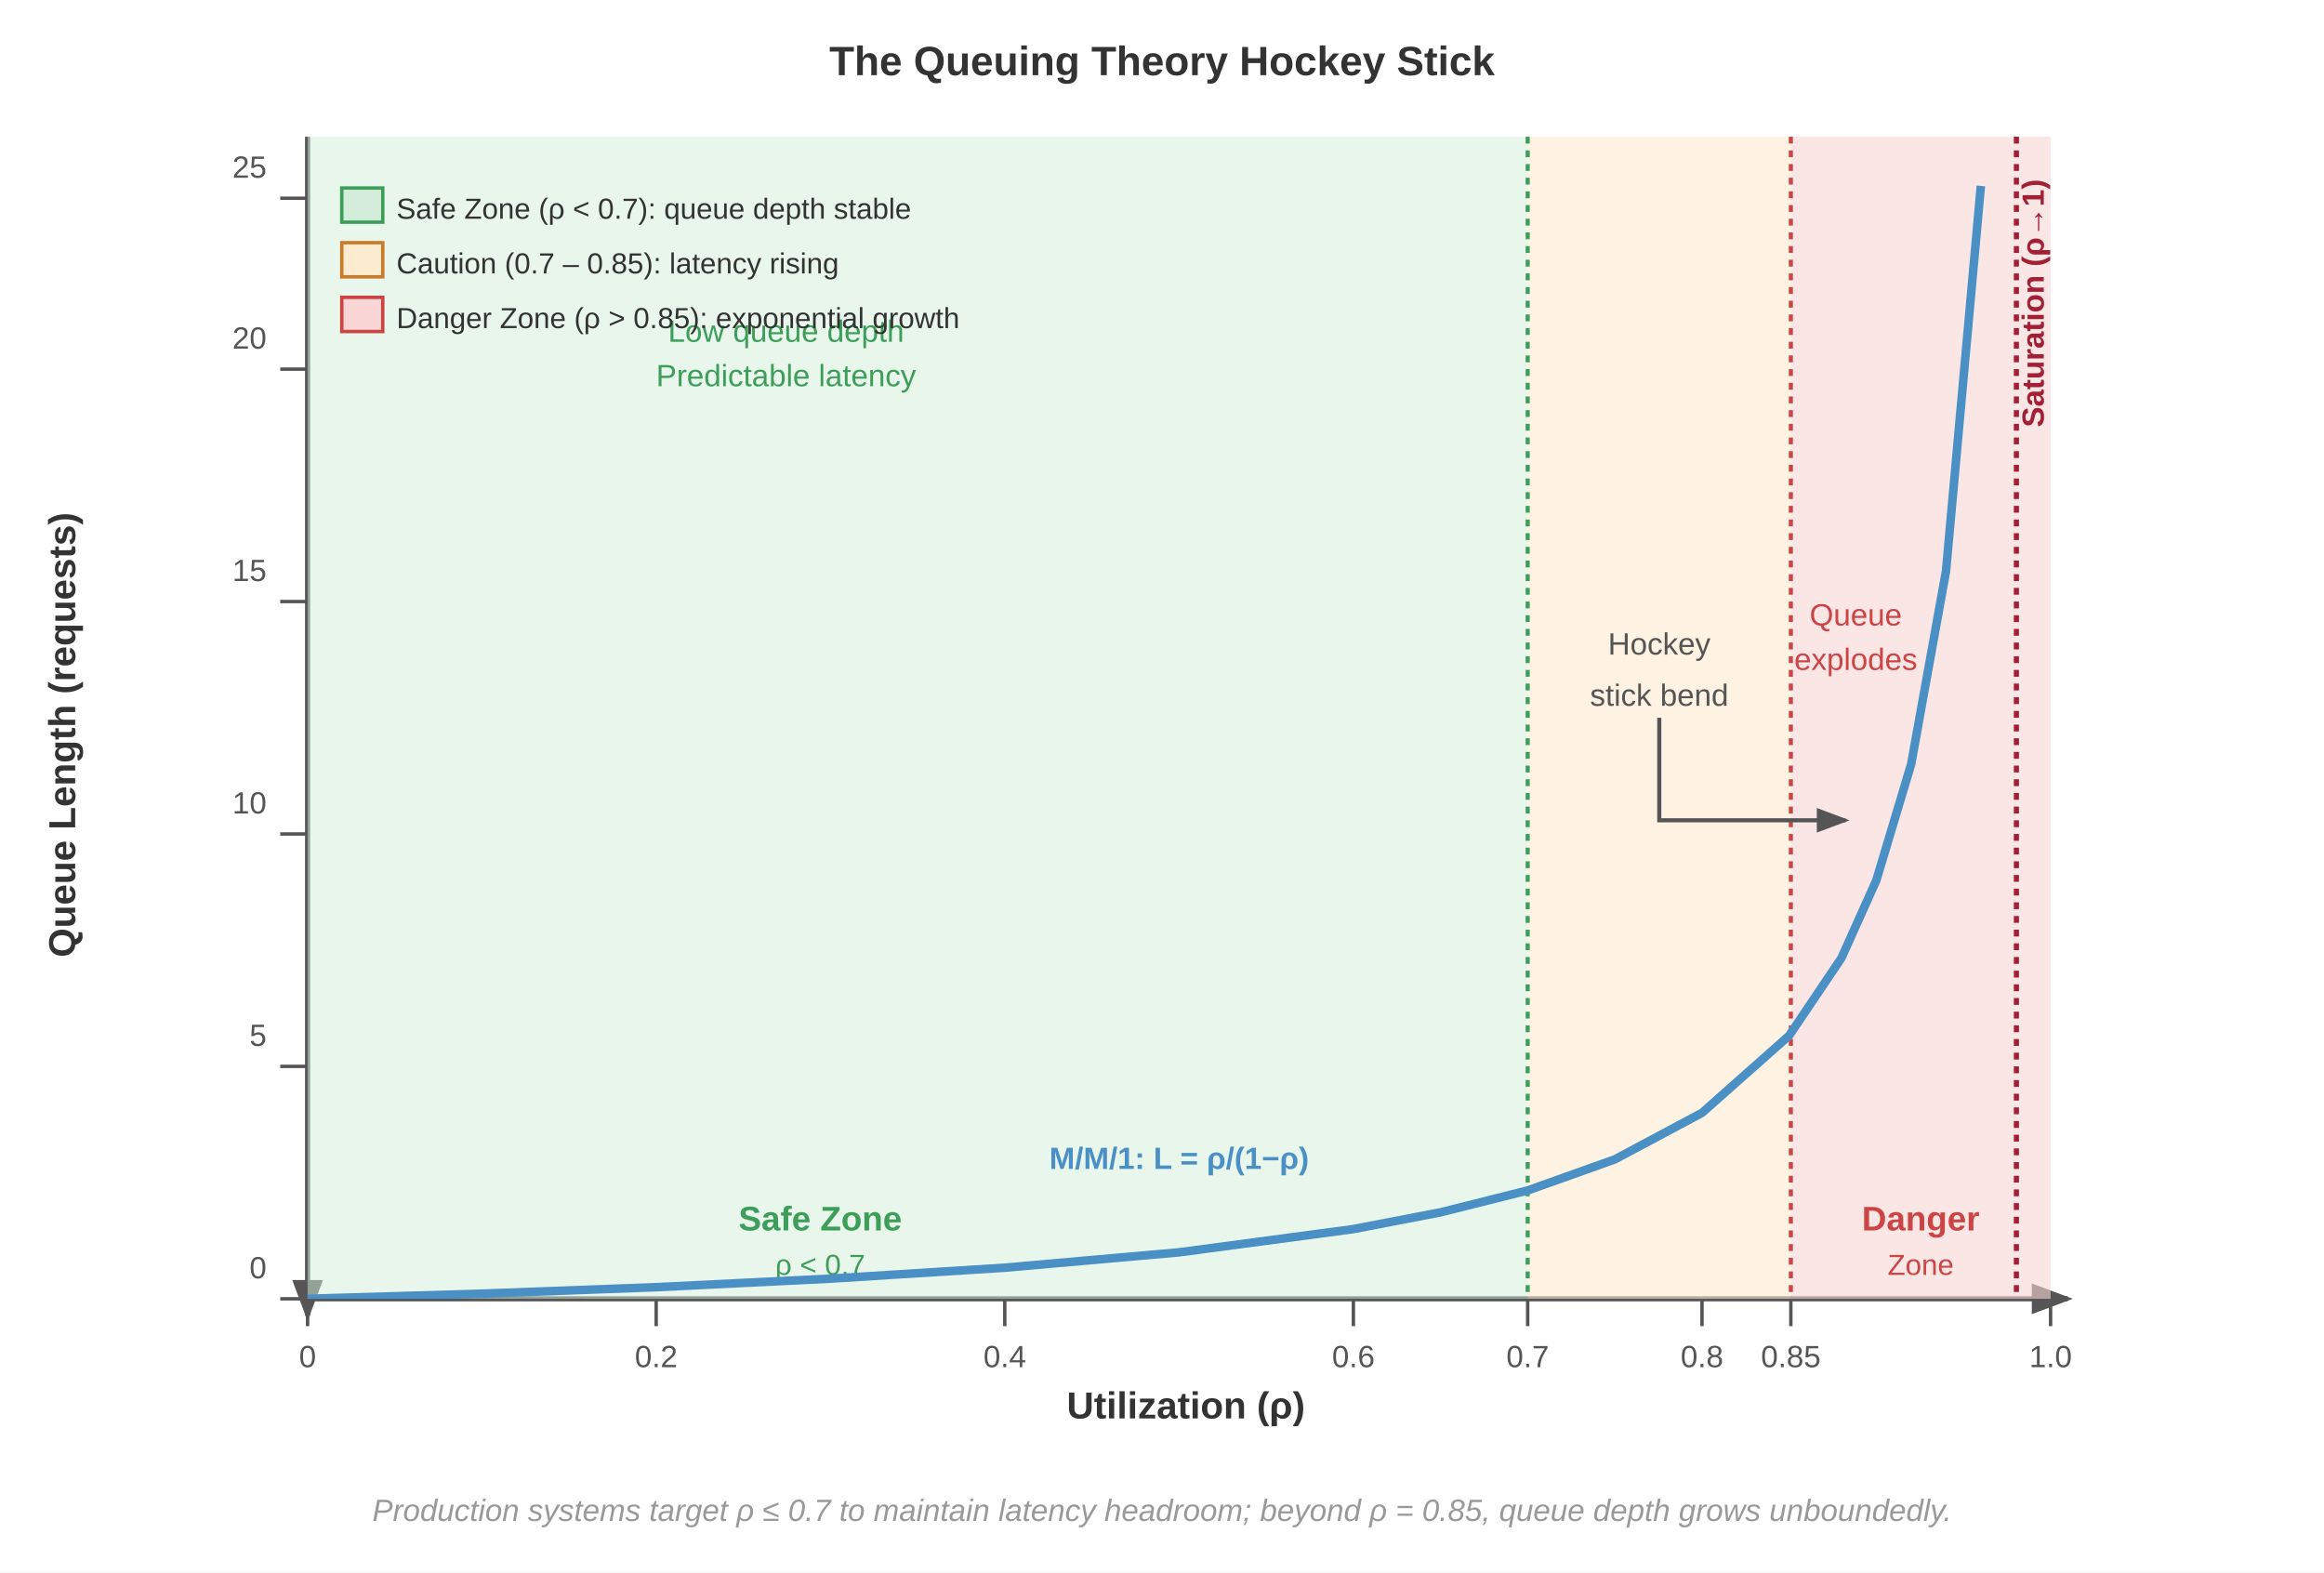
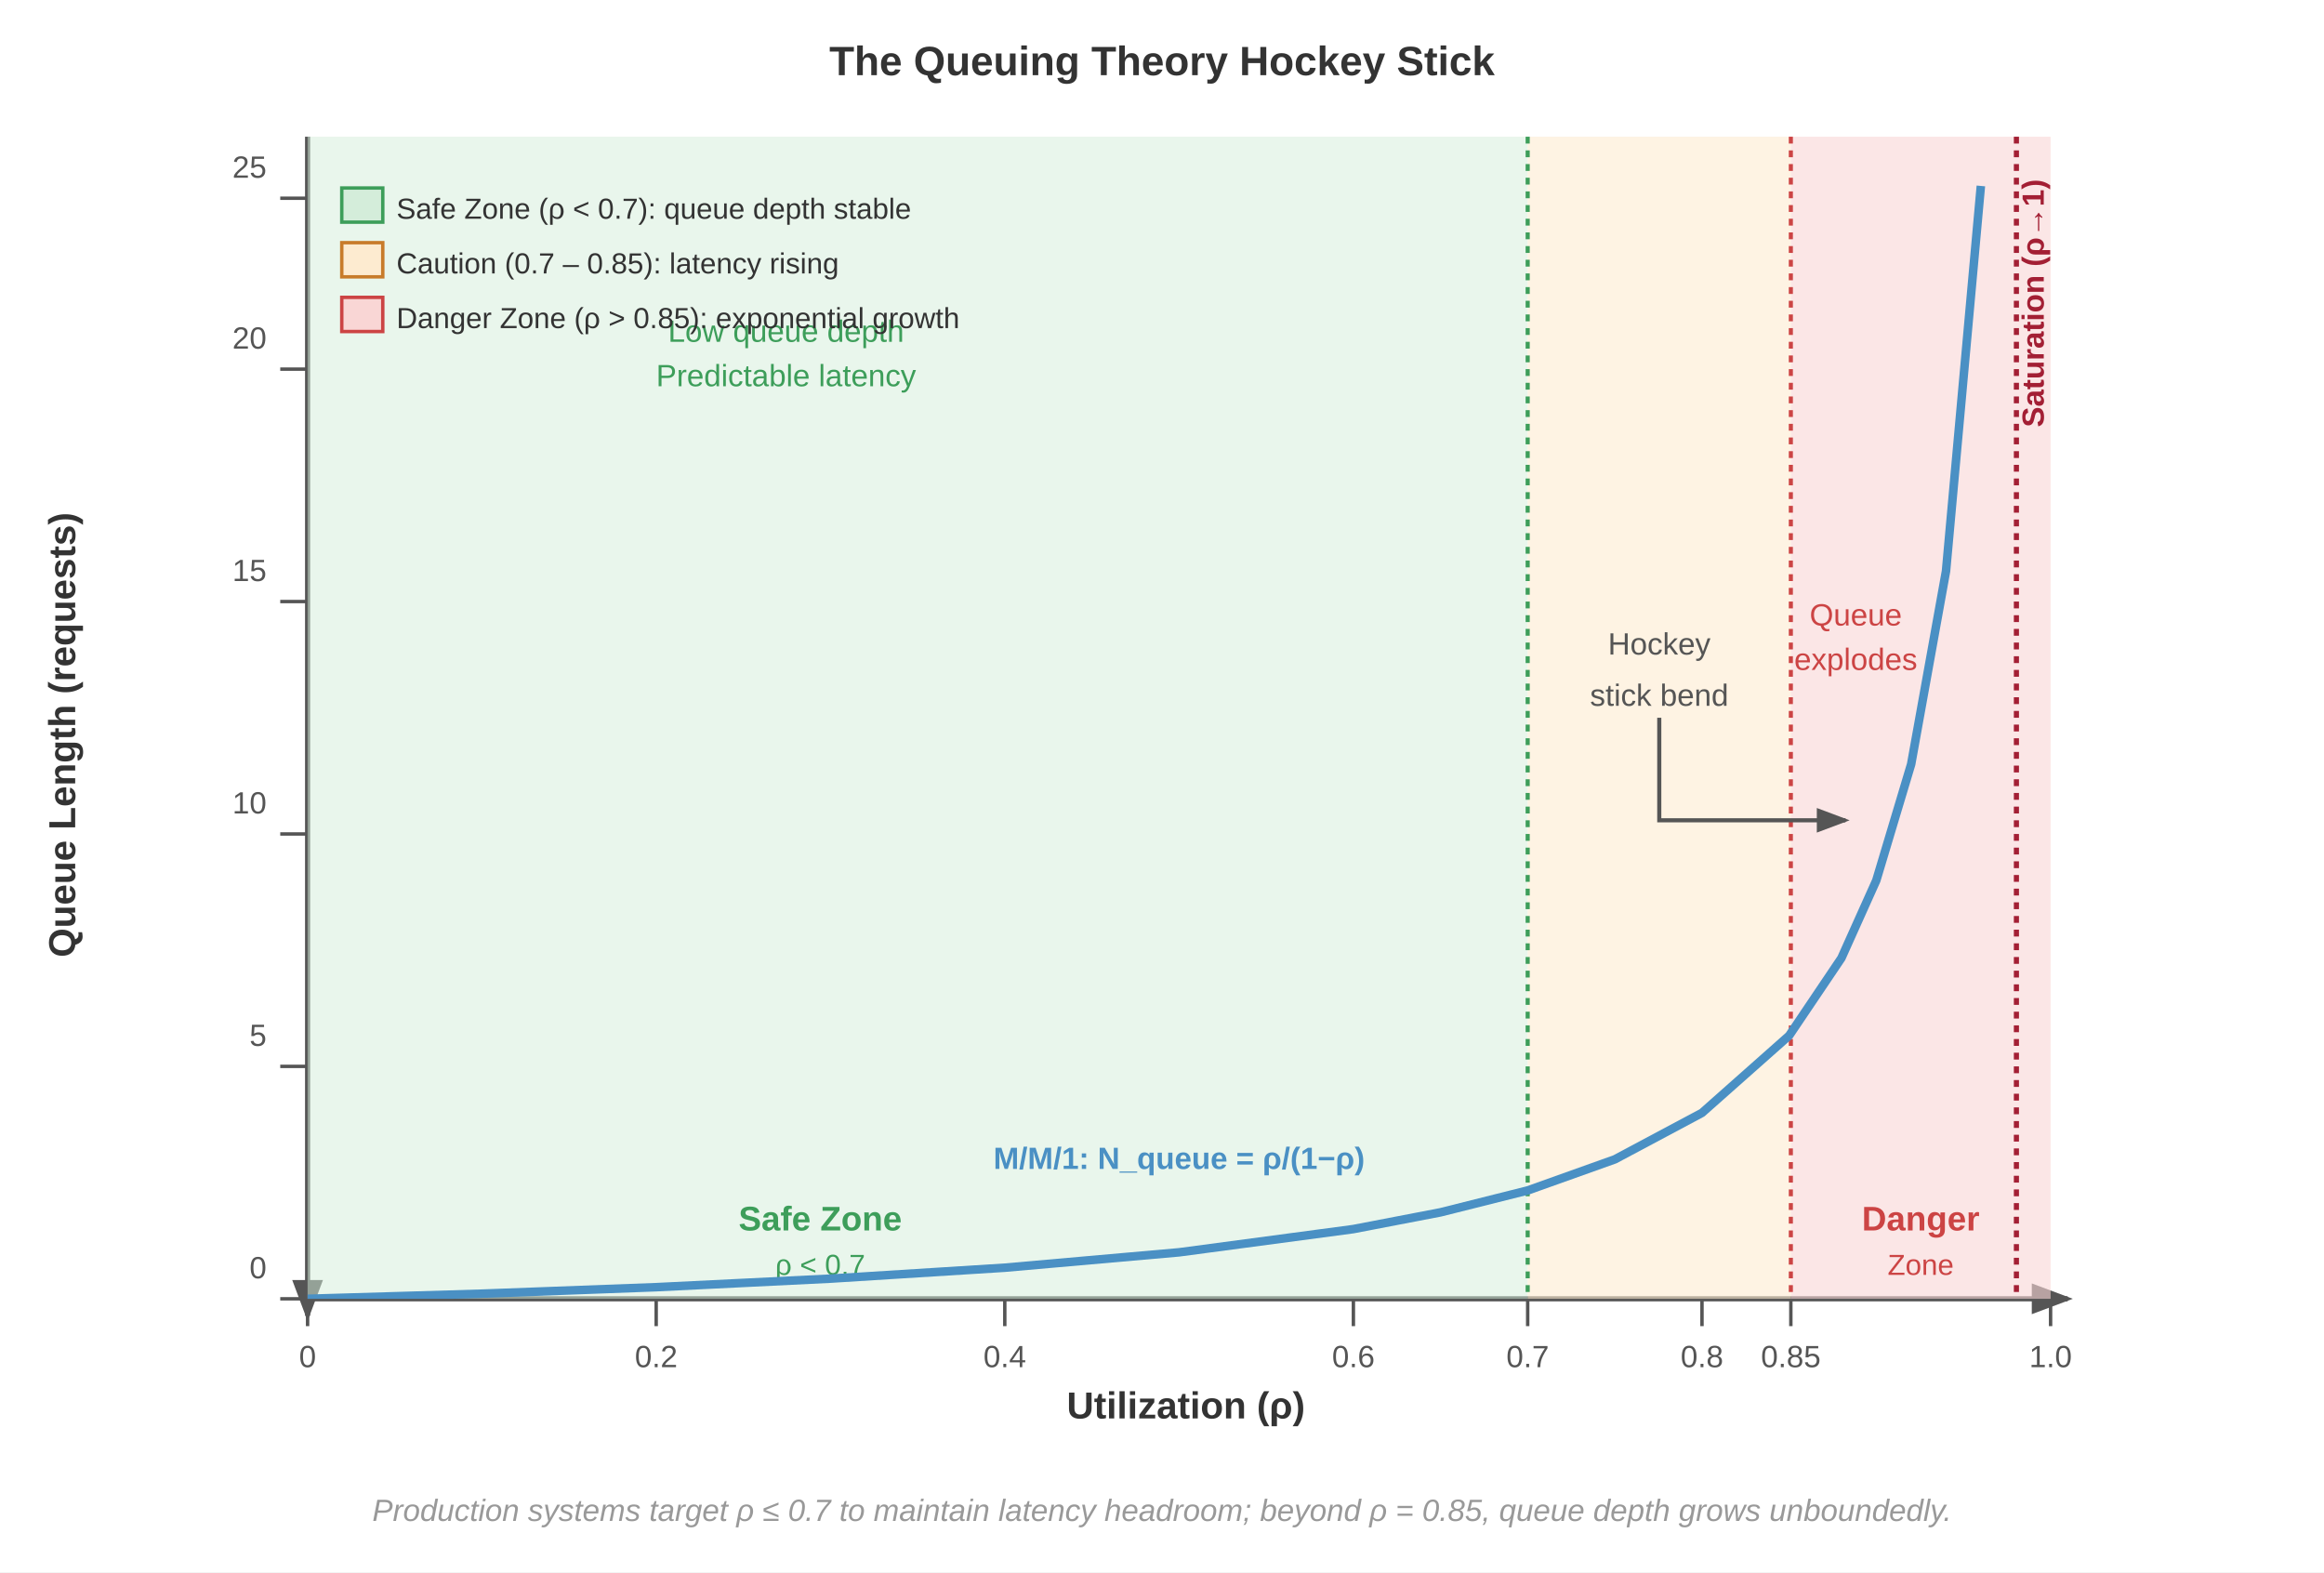
<svg xmlns="http://www.w3.org/2000/svg" font-family="Arial, Helvetica, sans-serif" viewBox="0 0 680 460">
  <rect width="680" height="460" fill="#fff" />
  <defs>
    <marker id="arrow" markerWidth="8" markerHeight="6" refX="7" refY="3" orient="auto">
      <path d="M0,0 L8,3 L0,6 Z" fill="#555" />
    </marker>
    <marker id="arrow-red" markerWidth="8" markerHeight="6" refX="7" refY="3" orient="auto">
      <path d="M0,0 L8,3 L0,6 Z" fill="#a31f34" />
    </marker>
    <marker id="arrow-green" markerWidth="8" markerHeight="6" refX="7" refY="3" orient="auto">
      <path d="M0,0 L8,3 L0,6 Z" fill="#3d9e5a" />
    </marker>
    <clipPath id="plot-clip">
      <rect x="90" y="40" width="510" height="340" />
    </clipPath>
  </defs>
  <text x="340" y="22" text-anchor="middle" font-size="12" font-weight="700" fill="#333">The Queuing Theory Hockey Stick</text>
  <line x1="90" y1="40" x2="90" y2="385" stroke="#555" stroke-width="1.5" marker-end="url(#arrow)" />
  <line x1="90" y1="380" x2="605" y2="380" stroke="#555" stroke-width="1.5" marker-end="url(#arrow)" />
  <text x="22" y="215" text-anchor="middle" font-size="11" font-weight="700" fill="#333" transform="rotate(-90, 22, 215)">Queue Length (requests)</text>
  <text x="347" y="415" text-anchor="middle" font-size="11" font-weight="700" fill="#333">Utilization (ρ)</text>
  <line x1="90" y1="380" x2="90" y2="388" stroke="#555" stroke-width="1" />
  <text x="90" y="400" text-anchor="middle" font-size="9" fill="#555">0</text>
  <line x1="192" y1="380" x2="192" y2="388" stroke="#555" stroke-width="1" />
  <text x="192" y="400" text-anchor="middle" font-size="9" fill="#555">0.2</text>
  <line x1="294" y1="380" x2="294" y2="388" stroke="#555" stroke-width="1" />
  <text x="294" y="400" text-anchor="middle" font-size="9" fill="#555">0.4</text>
  <line x1="396" y1="380" x2="396" y2="388" stroke="#555" stroke-width="1" />
  <text x="396" y="400" text-anchor="middle" font-size="9" fill="#555">0.6</text>
  <line x1="447" y1="380" x2="447" y2="388" stroke="#555" stroke-width="1" />
  <text x="447" y="400" text-anchor="middle" font-size="9" fill="#555">0.7</text>
  <line x1="498" y1="380" x2="498" y2="388" stroke="#555" stroke-width="1" />
  <text x="498" y="400" text-anchor="middle" font-size="9" fill="#555">0.8</text>
  <line x1="524" y1="380" x2="524" y2="388" stroke="#555" stroke-width="1" />
  <text x="524" y="400" text-anchor="middle" font-size="9" fill="#555">0.85</text>
  <line x1="600" y1="380" x2="600" y2="388" stroke="#555" stroke-width="1" />
  <text x="600" y="400" text-anchor="middle" font-size="9" fill="#555">1.0</text>
  <line x1="82" y1="380" x2="90" y2="380" stroke="#555" stroke-width="1" />
  <text x="78" y="374.0" text-anchor="end" font-size="9" fill="#555">0</text>
  <line x1="82" y1="312" x2="90" y2="312" stroke="#555" stroke-width="1" />
  <text x="78" y="306.0" text-anchor="end" font-size="9" fill="#555">5</text>
  <line x1="82" y1="244" x2="90" y2="244" stroke="#555" stroke-width="1" />
  <text x="78" y="238.0" text-anchor="end" font-size="9" fill="#555">10</text>
  <line x1="82" y1="176" x2="90" y2="176" stroke="#555" stroke-width="1" />
  <text x="78" y="170.0" text-anchor="end" font-size="9" fill="#555">15</text>
  <line x1="82" y1="108" x2="90" y2="108" stroke="#555" stroke-width="1" />
  <text x="78" y="102.0" text-anchor="end" font-size="9" fill="#555">20</text>
  <line x1="82" y1="58" x2="90" y2="58" stroke="#555" stroke-width="1" />
  <text x="78" y="52.0" text-anchor="end" font-size="9" fill="#555">25</text>
  <rect x="90" y="40" width="357" height="340" fill="#d4edda" opacity="0.5" />
  <text x="240" y="360" text-anchor="middle" font-size="10" font-weight="700" fill="#3d9e5a">Safe Zone</text>
  <text x="240" y="373" text-anchor="middle" font-size="8.5" fill="#3d9e5a">ρ &lt; 0.7</text>
  <rect x="524" y="40" width="76" height="340" fill="#f9d6d5" opacity="0.6" />
  <text x="562" y="360" text-anchor="middle" font-size="10" font-weight="700" fill="#c44">Danger</text>
  <text x="562" y="373" text-anchor="middle" font-size="8.5" fill="#c44">Zone</text>
  <rect x="447" y="40" width="77" height="340" fill="#fdebd0" opacity="0.6" />
  <line x1="447" y1="40" x2="447" y2="380" stroke="#3d9e5a" stroke-width="1.2" stroke-dasharray="2,2" />
  <line x1="524" y1="40" x2="524" y2="380" stroke="#c44" stroke-width="1.2" stroke-dasharray="2,2" />
  <polyline points="90,380 141,378.5 192,376.6 243,374.1 294,370.9 345,366.4 396,359.6 421.5,354.7 447,348.3 472.5,339.2 498,325.6 523.5,303.0 538.8,280.3 549,257.6 559.2,223.6 569.4,167.1 579.6,54.4" fill="none" stroke="#4a90c4" stroke-width="2.5" stroke-linejoin="round" clip-path="url(#plot-clip)" />
  <line x1="590" y1="40" x2="590" y2="378" stroke="#a31f34" stroke-width="1.5" stroke-dasharray="2,2" />
  <text x="598" y="125" text-anchor="start" font-size="9" font-weight="700" fill="#a31f34" transform="rotate(-90, 598, 125)">Saturation (ρ→1)</text>
  <text x="230" y="100" text-anchor="middle" font-size="9" fill="#3d9e5a">Low queue depth</text>
  <text x="230" y="113" text-anchor="middle" font-size="9" fill="#3d9e5a">Predictable latency</text>
  <text x="543" y="183" text-anchor="middle" font-size="9" fill="#c44">Queue</text>
  <text x="543" y="196" text-anchor="middle" font-size="9" fill="#c44">explodes</text>
  <path d="M485.5,210 V240 H540" fill="none" stroke="#555" stroke-width="1.2" marker-end="url(#arrow)" />
  <text x="485.5" y="191.5" text-anchor="middle" font-size="9" fill="#555">Hockey</text>
  <text x="485.5" y="206.5" text-anchor="middle" font-size="9" fill="#555">stick bend</text>
-   <text x="345" y="342" text-anchor="middle" font-size="9" font-weight="700" fill="#4a90c4">M/M/1: L = ρ/(1−ρ)</text>
+   <text x="345" y="342" text-anchor="middle" font-size="9" font-weight="700" fill="#4a90c4">M/M/1: N_queue = ρ/(1−ρ)</text>
  <rect x="100" y="55" width="12" height="10" fill="#d4edda" stroke="#3d9e5a" stroke-width="1" />
  <text x="116" y="64" font-size="8.5" fill="#333">Safe Zone (ρ &lt; 0.7): queue depth stable</text>
  <rect x="100" y="71" width="12" height="10" fill="#fdebd0" stroke="#c87b2a" stroke-width="1" />
  <text x="116" y="80" font-size="8.5" fill="#333">Caution (0.7 – 0.85): latency rising</text>
  <rect x="100" y="87" width="12" height="10" fill="#f9d6d5" stroke="#c44" stroke-width="1" />
  <text x="116" y="96" font-size="8.5" fill="#333">Danger Zone (ρ &gt; 0.85): exponential growth</text>
  <text x="340" y="445" text-anchor="middle" font-size="9" fill="#999" font-style="italic">Production systems target ρ ≤ 0.7 to maintain latency headroom; beyond ρ = 0.85, queue depth grows unboundedly.</text>
</svg>
